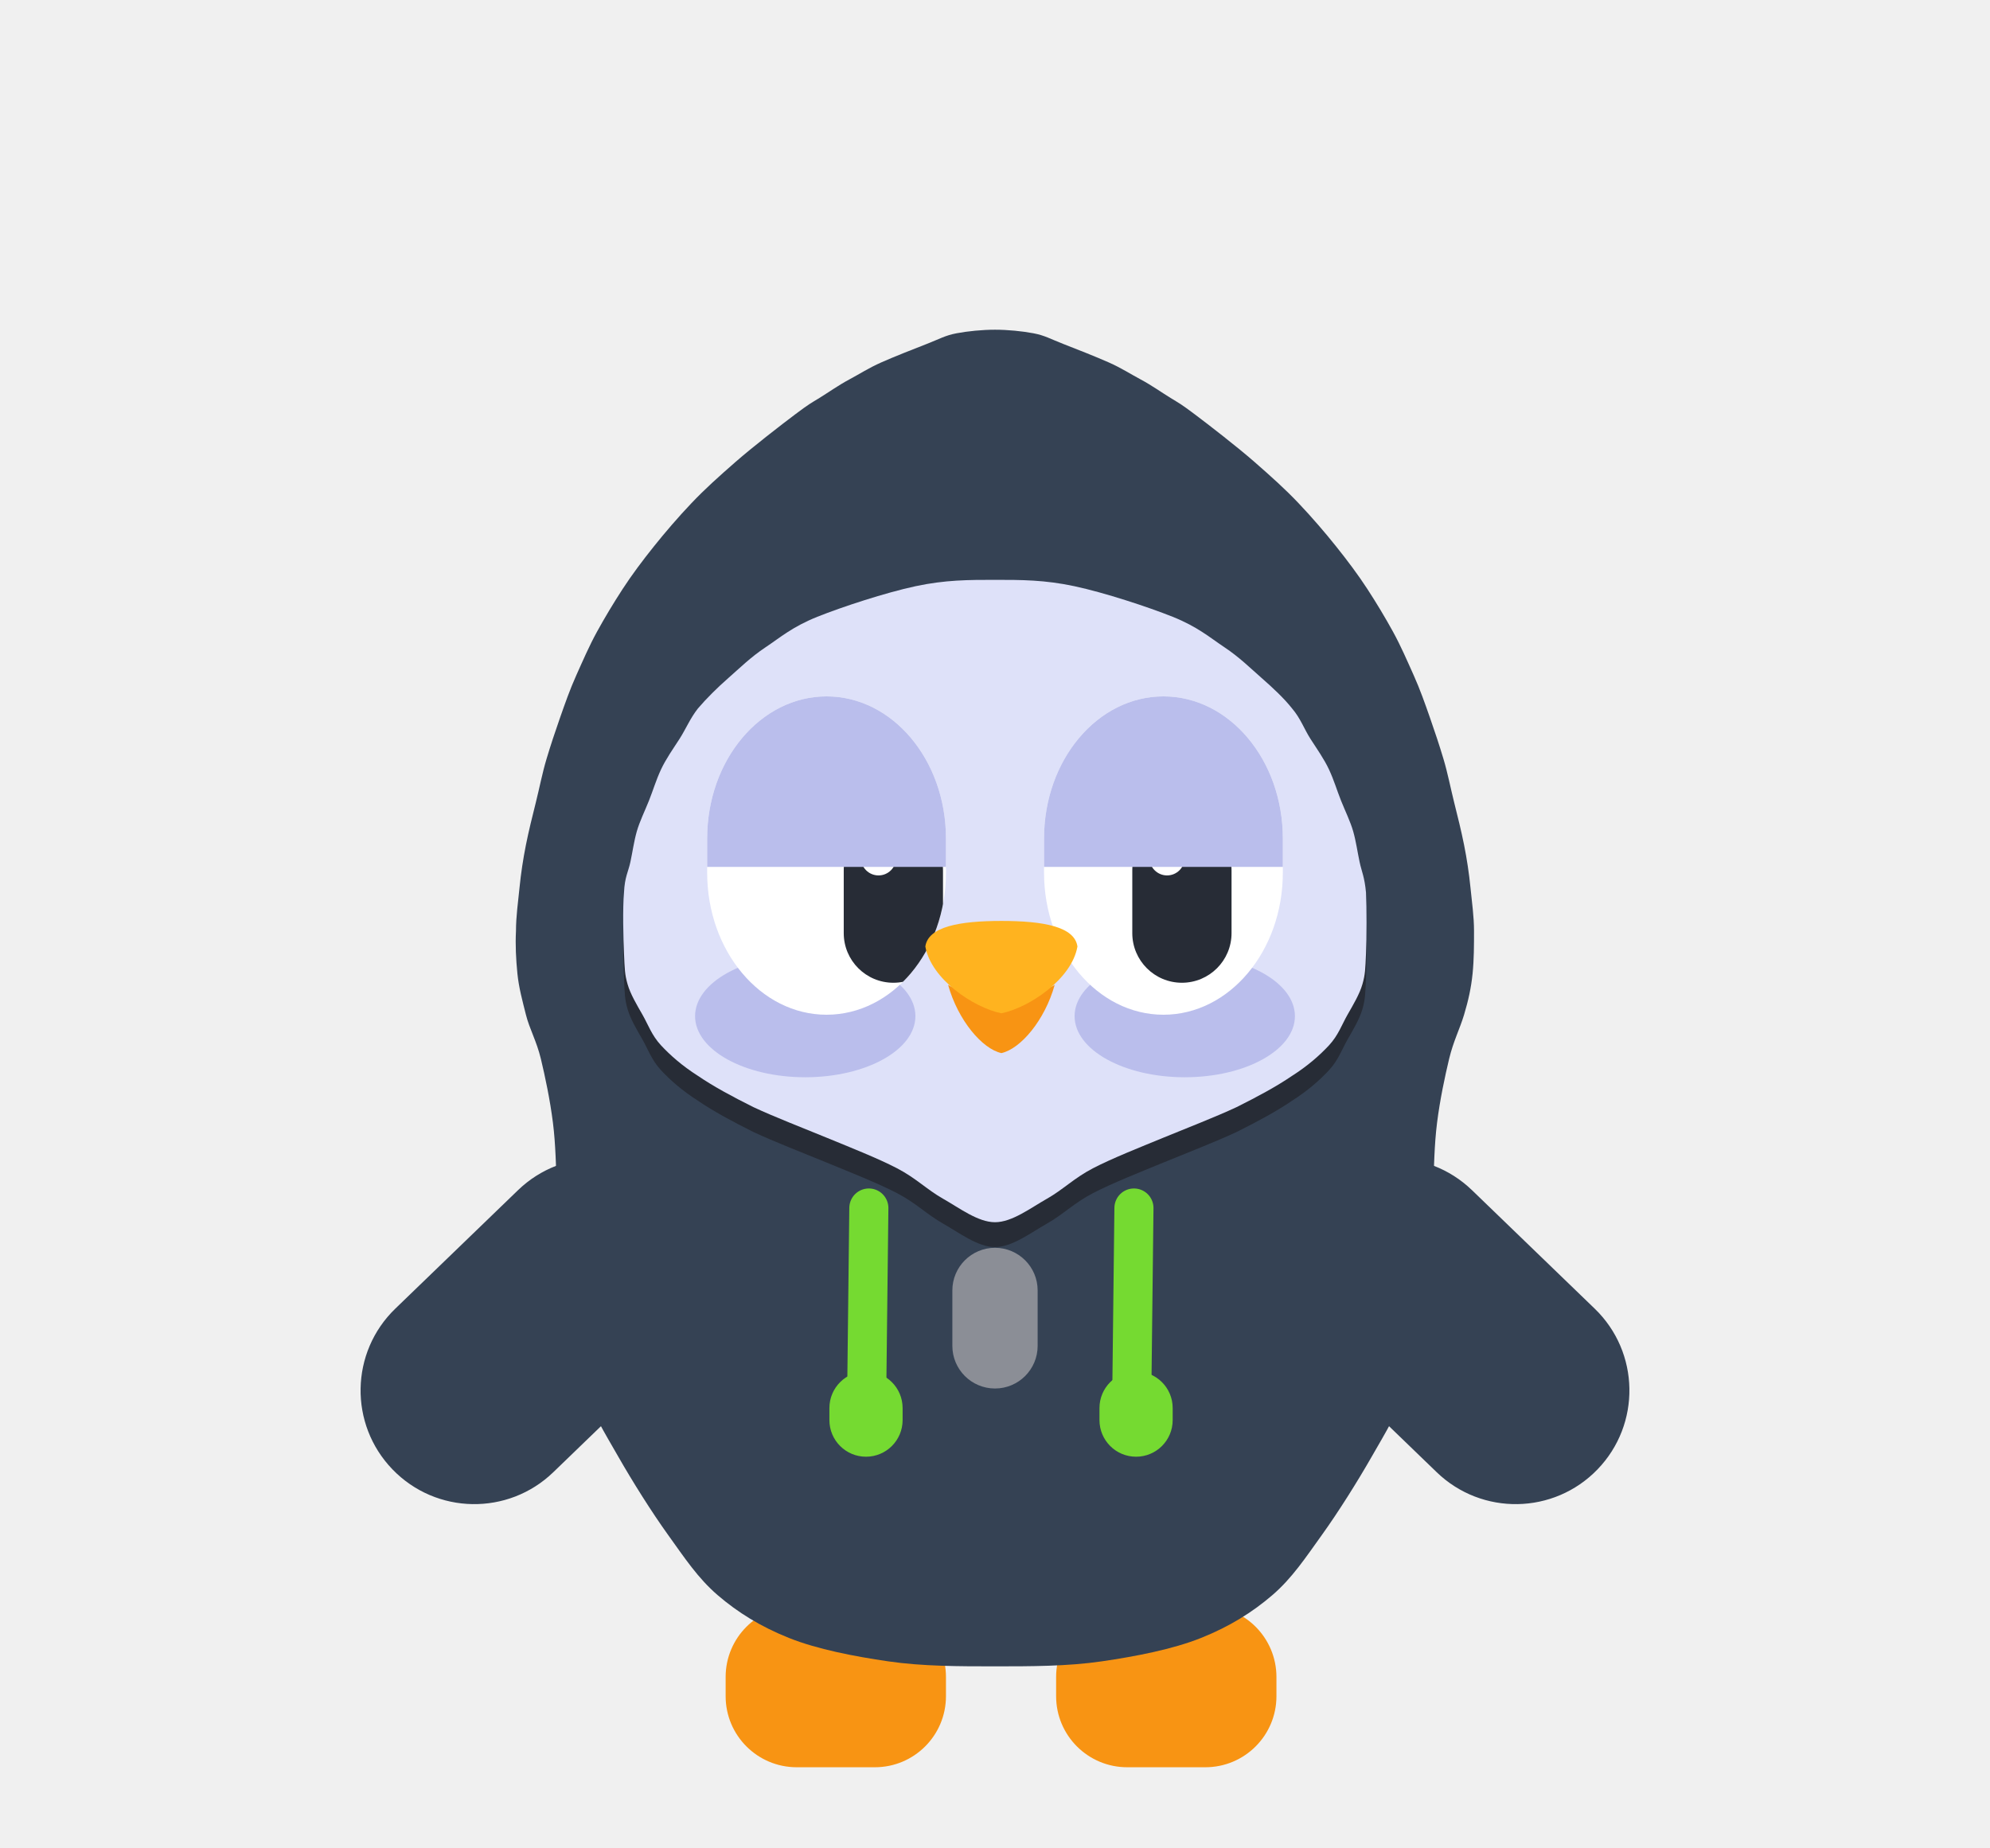
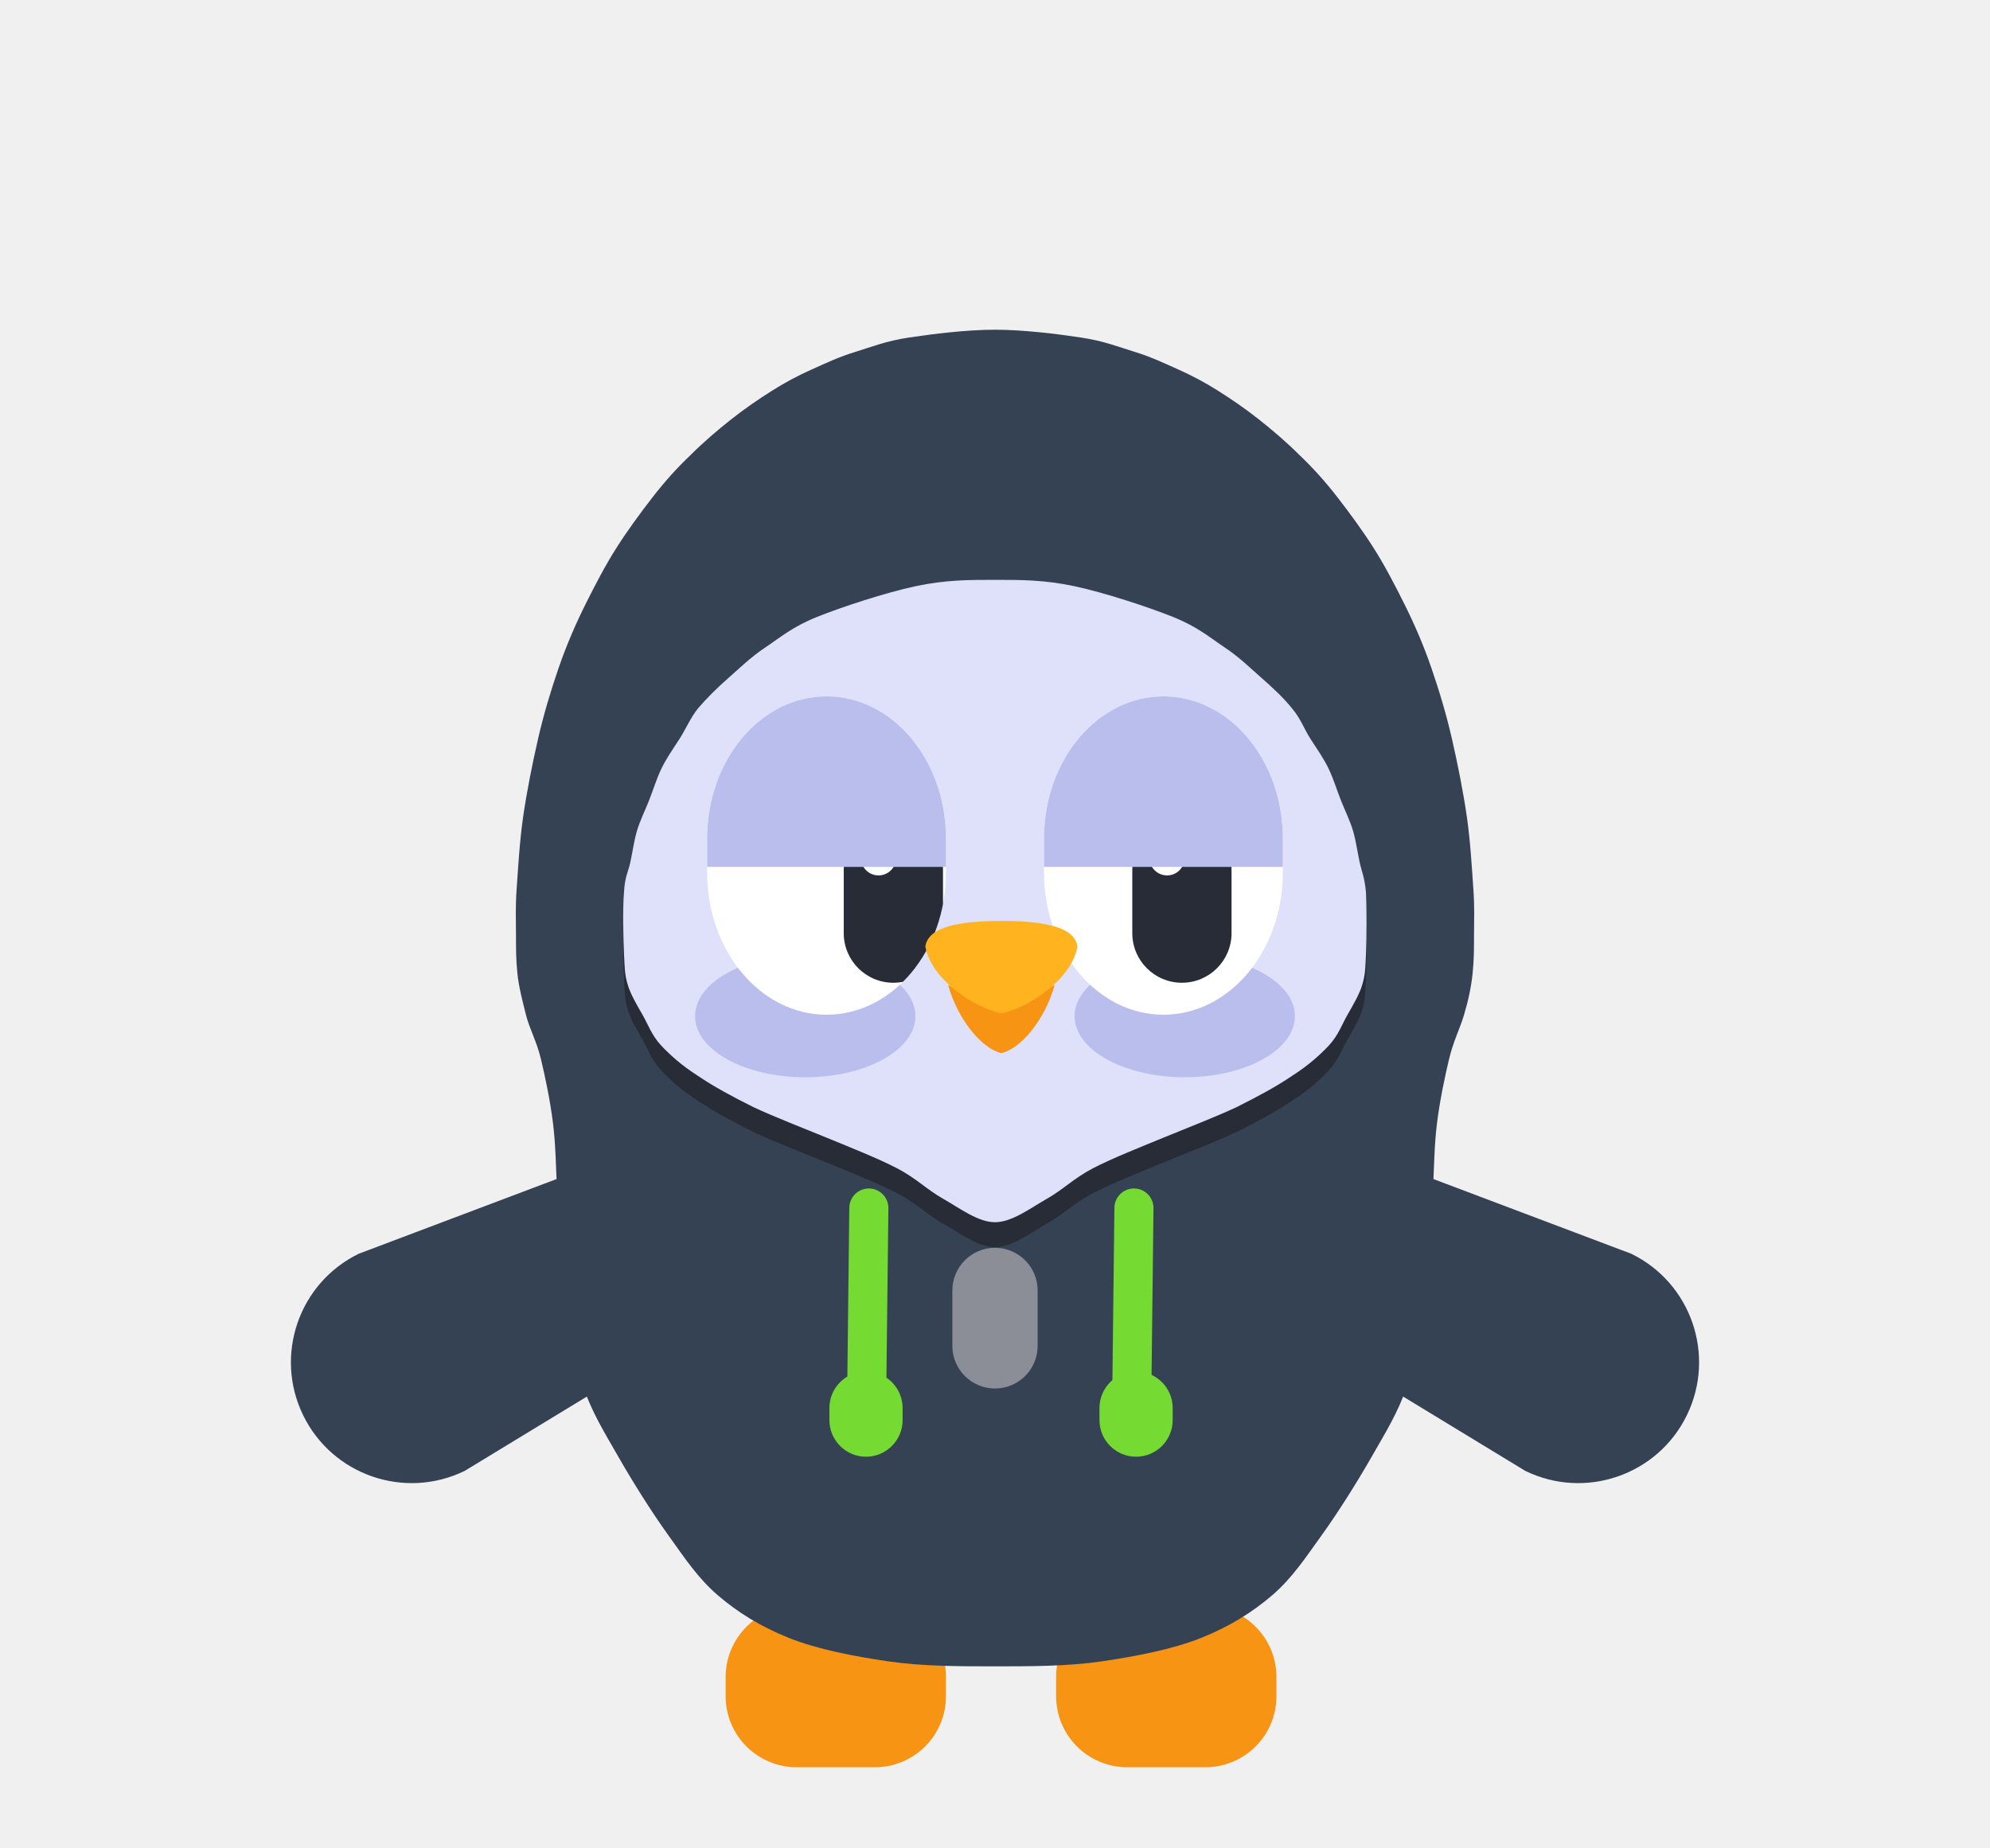
<svg xmlns="http://www.w3.org/2000/svg" viewBox="-40 -40 280 260" aria-hidden="true">
  <style>
  .byte-twinkle { transform-box: fill-box; transform-origin: center; animation: byte-twinkle 1.6s ease-in-out infinite }
  @keyframes byte-twinkle { 0%,100% { transform: scale(1) rotate(0) } 50% { transform: scale(.7) rotate(20deg) } }
  .byte-float { animation: byte-float 2.4s ease-in-out infinite }
  @keyframes byte-float { 0%,100% { transform: translateY(0) } 50% { transform: translateY(-4px) } }
  .byte-smoke { animation: byte-smoke 1.8s ease-out infinite }
  @keyframes byte-smoke { 0% { opacity: 0; transform: translateY(6px) } 25% { opacity: 1 } 100% { opacity: 0; transform: translateY(-10px) } }
  .byte-tear { animation: byte-tear 1.8s ease-in infinite }
  .byte-tear + .byte-tear { animation-delay: .6s }
  @keyframes byte-tear { 0% { opacity: 0; transform: translateY(0) } 15% { opacity: 1; transform: translateY(2px) }
    80% { opacity: 1; transform: translateY(14px) } 100% { opacity: 0; transform: translateY(18px) } }
  .byte-pop { transform-box: fill-box; transform-origin: center; animation: byte-pop .32s cubic-bezier(.34,1.56,.64,1) both }
  @keyframes byte-pop { from { opacity: 0; transform: scale(.4) } to { opacity: 1; transform: scale(1) } }
  .byte-rise { animation: byte-rise .34s cubic-bezier(.34,1.56,.64,1) both }
  @keyframes byte-rise { from { opacity: 0; transform: translateY(14px) } to { opacity: 1; transform: translateY(0) } }
  .byte-dot { transform-box: fill-box; transform-origin: center; animation: byte-dot 1.2s ease-in-out infinite }
  @keyframes byte-dot { 0%,100% { opacity: .45; transform: scale(.85) } 50% { opacity: 1; transform: scale(1) } }
  .byte-string { transform-box: fill-box; transform-origin: 50% 0 }
  .byte-sway .byte-string { animation: byte-sway 3.2s ease-in-out infinite }
  .byte-sway .byte-string + .byte-string { animation-delay: -1.1s }
  @keyframes byte-sway { 0%,100% { transform: rotate(2deg) } 50% { transform: rotate(-2deg) } }
  .byte-swing .byte-string { animation: byte-swing .9s ease-out 2 }
  .byte-swing .byte-string + .byte-string { animation-delay: .06s }
  @keyframes byte-swing { 0% { transform: rotate(0) } 20% { transform: rotate(11deg) } 45% { transform: rotate(-8deg) }
    70% { transform: rotate(4deg) } 100% { transform: rotate(0) } }
  @media (prefers-reduced-motion: reduce) {
    .byte-twinkle, .byte-float, .byte-smoke, .byte-tear, .byte-string, .byte-pop, .byte-rise, .byte-dot { animation: none !important }
    .byte-tear { transform: translateY(2px) }
  }
</style>
  <defs>
    <clipPath id="eyeL-R0">
      <rect x="59.5" y="58" width="33.6" height="44.8" rx="16.8" ry="20" />
    </clipPath>
    <clipPath id="eyeR-R0">
      <rect x="106.9" y="58" width="33.6" height="44.8" rx="16.8" ry="20" />
    </clipPath>
  </defs>
  <g>
    <g transform="translate(44 139)">
-       <g transform="rotate(-44)">
-         <rect x="-40" y="-16" width="56" height="32" rx="16" fill="#354254" />
+       <g transform="rotate(-26)">
+         <path d="M14 -13 L-29 -17 A17 17 0 0 0 -29 17 L14 13 A13 13 0 0 0 14 -13 Z" fill="#354254" />
      </g>
    </g>
  </g>
  <g transform="translate(200 0) scale(-1 1)">
    <g transform="translate(44 139)">
-       <g transform="rotate(-44)">
-         <rect x="-40" y="-16" width="56" height="32" rx="16" fill="#354254" />
+       <g transform="rotate(-26)">
+         <path d="M14 -13 L-29 -17 A17 17 0 0 0 -29 17 L14 13 A13 13 0 0 0 14 -13 Z" fill="#354254" />
      </g>
    </g>
  </g>
  <g fill="#F89413">
    <rect x="62.1" y="186" width="31" height="22.7" rx="10" />
    <rect x="108.6" y="186" width="31" height="22.7" rx="10" />
  </g>
-   <path fill="#354254" d="M100.0 6.4 C101.8 6.4 103.8 6.6 105.4 6.9 C107.0 7.2 107.8 7.7 109.6 8.4 C111.4 9.1 114.2 10.2 116.0 11.0 C117.8 11.8 119.0 12.6 120.5 13.4 C122.0 14.2 123.4 15.2 124.7 16.0 C126.0 16.8 126.1 16.8 128.1 18.3 C130.1 19.8 134.1 22.9 136.5 25.0 C138.9 27.1 140.8 28.8 142.7 30.8 C144.6 32.8 146.4 34.9 148.0 36.9 C149.6 38.9 151.1 40.9 152.4 42.9 C153.7 44.9 154.9 46.9 156.0 48.9 C157.1 50.9 158.0 53.0 158.9 55.0 C159.8 57.0 160.5 59.0 161.2 61.0 C161.9 63.0 162.5 64.8 163.1 66.8 C163.7 68.8 164.1 70.9 164.6 72.9 C165.1 74.9 165.6 76.9 166.0 78.9 C166.4 80.9 166.7 82.9 166.9 84.9 C167.1 86.9 167.4 89.0 167.4 91.0 C167.4 93.0 167.4 95.0 167.2 97.0 C167.0 99.0 166.6 100.8 166.0 102.8 C165.4 104.8 164.5 106.5 163.9 109.0 C163.3 111.5 162.6 114.8 162.2 118.0 C161.8 121.2 161.8 124.0 161.6 128.0 C161.4 132.0 161.6 137.5 161.0 142.0 C160.4 146.5 159.3 151.2 158.0 155.0 C156.7 158.8 155.0 161.5 153.0 165.0 C151.0 168.5 148.3 172.8 146.0 176.0 C143.7 179.2 141.8 182.1 139.0 184.5 C136.2 186.9 133.0 188.9 129.0 190.5 C125.0 192.1 119.8 193.1 115.0 193.8 C110.2 194.5 105.0 194.5 100.0 194.5 C95.0 194.5 89.8 194.5 85.0 193.8 C80.2 193.1 75.0 192.1 71.0 190.5 C67.0 188.9 63.8 186.9 61.0 184.5 C58.2 182.1 56.3 179.2 54.0 176.0 C51.7 172.8 49.0 168.5 47.0 165.0 C45.0 161.5 43.3 158.8 42.0 155.0 C40.7 151.2 39.6 146.5 39.0 142.0 C38.4 137.5 38.6 132.0 38.4 128.0 C38.2 124.0 38.2 121.2 37.8 118.0 C37.4 114.8 36.7 111.5 36.1 109.0 C35.5 106.5 34.5 104.8 34.0 102.8 C33.5 100.8 33.0 99.0 32.8 97.0 C32.6 95.0 32.5 93.0 32.6 91.0 C32.6 89.0 32.9 86.9 33.1 84.9 C33.3 82.9 33.6 80.9 34.0 78.9 C34.4 76.9 34.9 74.9 35.4 72.9 C35.9 70.9 36.3 68.8 36.9 66.8 C37.5 64.8 38.1 63.0 38.8 61.0 C39.5 59.0 40.2 57.0 41.1 55.0 C42.0 53.0 42.9 50.9 44.0 48.9 C45.1 46.9 46.3 44.9 47.6 42.9 C48.9 40.9 50.4 38.9 52.0 36.9 C53.6 34.9 55.4 32.8 57.3 30.8 C59.2 28.8 61.1 27.1 63.5 25.0 C65.9 22.9 69.9 19.8 71.9 18.3 C73.9 16.8 74.0 16.8 75.3 16.0 C76.6 15.2 78.0 14.2 79.5 13.4 C81.0 12.6 82.2 11.8 84.0 11.0 C85.8 10.2 88.6 9.1 90.4 8.4 C92.2 7.7 93.0 7.2 94.6 6.9 C96.2 6.6 98.2 6.4 100.0 6.4 Z" />
+   <path fill="#354254" d="M100.0 6.4 C104.0 6.4 108.8 7.0 112.1 7.5 C115.4 8.0 117.3 8.8 119.6 9.5 C121.9 10.2 123.8 11.1 125.8 12.0 C127.8 12.9 129.5 13.8 131.4 15.0 C133.3 16.2 135.2 17.5 137.1 19.0 C139.0 20.5 141.0 22.2 142.8 24.0 C144.7 25.8 146.5 27.8 148.2 30.0 C149.9 32.2 151.6 34.5 153.2 37.0 C154.8 39.5 156.2 42.2 157.6 45.0 C159.0 47.8 160.3 50.8 161.4 54.0 C162.5 57.2 163.5 60.5 164.3 64.0 C165.1 67.5 165.9 71.5 166.4 75.0 C166.9 78.5 167.1 82.2 167.3 85.0 C167.5 87.8 167.4 89.5 167.4 91.5 C167.4 93.5 167.4 95.1 167.2 97.0 C167.0 98.9 166.6 100.8 166.0 102.8 C165.4 104.8 164.5 106.5 163.9 109.0 C163.3 111.5 162.6 114.8 162.2 118.0 C161.8 121.2 161.8 124.0 161.6 128.0 C161.4 132.0 161.6 137.5 161.0 142.0 C160.4 146.5 159.3 151.2 158.0 155.0 C156.7 158.8 155.0 161.5 153.0 165.0 C151.0 168.5 148.3 172.8 146.0 176.0 C143.7 179.2 141.8 182.1 139.0 184.5 C136.2 186.9 133.0 188.9 129.0 190.5 C125.0 192.1 119.8 193.1 115.0 193.8 C110.2 194.5 105.0 194.5 100.0 194.5 C95.0 194.5 89.8 194.5 85.0 193.8 C80.2 193.1 75.0 192.1 71.0 190.5 C67.0 188.9 63.8 186.9 61.0 184.5 C58.2 182.1 56.3 179.2 54.0 176.0 C51.7 172.8 49.0 168.5 47.0 165.0 C45.0 161.5 43.3 158.8 42.0 155.0 C40.7 151.2 39.6 146.5 39.0 142.0 C38.4 137.5 38.6 132.0 38.4 128.0 C38.2 124.0 38.2 121.2 37.8 118.0 C37.4 114.8 36.7 111.5 36.1 109.0 C35.5 106.5 34.5 104.8 34.0 102.8 C33.5 100.8 33.0 98.9 32.8 97.0 C32.6 95.1 32.6 93.5 32.6 91.5 C32.6 89.5 32.5 87.8 32.7 85.0 C32.9 82.2 33.1 78.5 33.6 75.0 C34.1 71.5 34.9 67.5 35.7 64.0 C36.5 60.5 37.5 57.2 38.6 54.0 C39.7 50.8 41.0 47.8 42.4 45.0 C43.8 42.2 45.2 39.5 46.8 37.0 C48.4 34.5 50.1 32.2 51.8 30.0 C53.5 27.8 55.3 25.8 57.2 24.0 C59.0 22.2 61.0 20.5 62.9 19.0 C64.8 17.5 66.7 16.2 68.6 15.0 C70.5 13.8 72.2 12.9 74.2 12.0 C76.2 11.1 78.1 10.2 80.4 9.5 C82.7 8.8 84.6 8.0 87.9 7.5 C91.2 7.0 96.0 6.4 100.0 6.4 Z" />
  <path fill="#272C36" transform="translate(0 3.5)" d="M100.0 41.6 C103.7 41.6 107.0 41.6 111.2 42.5 C115.4 43.4 121.5 45.4 125.0 46.8 C128.5 48.2 130.2 49.7 132.3 51.1 C134.4 52.5 135.9 54.0 137.5 55.4 C139.1 56.8 140.7 58.3 141.8 59.7 C143.0 61.1 143.5 62.6 144.4 64.0 C145.3 65.4 146.3 66.8 147.0 68.3 C147.7 69.8 148.1 71.2 148.7 72.7 C149.3 74.2 150.0 75.6 150.4 77.0 C150.8 78.4 151.0 79.9 151.3 81.3 C151.6 82.7 152.0 83.4 152.2 85.6 C152.3 87.8 152.3 92.0 152.2 94.2 C152.1 96.4 152.1 97.1 151.7 98.5 C151.3 99.9 150.4 101.4 149.6 102.8 C148.8 104.2 148.3 105.7 147.0 107.1 C145.7 108.5 144.0 110.0 141.8 111.4 C139.6 112.9 137.0 114.3 134.0 115.8 C131.0 117.2 127.1 118.7 123.7 120.1 C120.3 121.5 116.5 123.0 113.8 124.4 C111.1 125.8 109.6 127.4 107.3 128.7 C105.0 130.0 102.4 132.0 100.0 132.0 C97.6 132.0 95.0 130.0 92.7 128.7 C90.4 127.4 88.9 125.8 86.2 124.4 C83.5 123.0 79.7 121.5 76.3 120.1 C72.9 118.7 69.0 117.2 66.0 115.8 C63.0 114.3 60.4 112.9 58.2 111.4 C56.0 110.0 54.3 108.5 53.0 107.1 C51.7 105.7 51.2 104.2 50.4 102.8 C49.6 101.4 48.7 99.9 48.3 98.5 C47.9 97.1 47.9 96.4 47.8 94.2 C47.7 92.0 47.6 87.8 47.8 85.6 C47.9 83.4 48.4 82.7 48.7 81.3 C49.0 79.9 49.2 78.4 49.6 77.0 C50.0 75.6 50.7 74.2 51.3 72.7 C51.9 71.2 52.3 69.8 53.0 68.3 C53.7 66.8 54.7 65.4 55.6 64.0 C56.5 62.6 57.1 61.1 58.2 59.7 C59.4 58.3 60.9 56.8 62.5 55.4 C64.1 54.0 65.6 52.5 67.7 51.1 C69.8 49.7 71.5 48.2 75.0 46.8 C78.5 45.4 84.6 43.4 88.8 42.5 C93.0 41.6 96.3 41.6 100.0 41.6 Z" />
  <path fill="#DEE1F9" d="M100.0 41.6 C103.7 41.6 107.0 41.6 111.2 42.5 C115.4 43.4 121.5 45.4 125.0 46.8 C128.5 48.2 130.2 49.7 132.3 51.1 C134.4 52.5 135.9 54.0 137.5 55.4 C139.1 56.8 140.7 58.3 141.8 59.7 C143.0 61.1 143.5 62.6 144.4 64.0 C145.3 65.4 146.3 66.8 147.0 68.3 C147.7 69.8 148.1 71.2 148.7 72.7 C149.3 74.2 150.0 75.6 150.4 77.0 C150.8 78.4 151.0 79.9 151.3 81.3 C151.6 82.7 152.0 83.4 152.2 85.6 C152.3 87.8 152.3 92.0 152.2 94.2 C152.1 96.4 152.1 97.1 151.7 98.5 C151.3 99.9 150.4 101.4 149.6 102.8 C148.8 104.2 148.3 105.7 147.0 107.1 C145.7 108.5 144.0 110.0 141.8 111.4 C139.6 112.9 137.0 114.3 134.0 115.8 C131.0 117.2 127.1 118.7 123.7 120.1 C120.3 121.5 116.5 123.0 113.8 124.4 C111.1 125.8 109.6 127.4 107.3 128.7 C105.0 130.0 102.4 132.0 100.0 132.0 C97.6 132.0 95.0 130.0 92.7 128.7 C90.4 127.4 88.9 125.8 86.2 124.4 C83.5 123.0 79.7 121.5 76.3 120.1 C72.9 118.7 69.0 117.2 66.0 115.8 C63.0 114.3 60.4 112.9 58.2 111.4 C56.0 110.0 54.3 108.5 53.0 107.1 C51.7 105.7 51.2 104.2 50.4 102.8 C49.6 101.4 48.7 99.9 48.3 98.5 C47.9 97.1 47.9 96.4 47.8 94.2 C47.7 92.0 47.6 87.8 47.8 85.6 C47.9 83.4 48.4 82.7 48.7 81.3 C49.0 79.9 49.2 78.4 49.6 77.0 C50.0 75.6 50.7 74.2 51.3 72.7 C51.9 71.2 52.3 69.8 53.0 68.3 C53.7 66.8 54.7 65.4 55.6 64.0 C56.5 62.6 57.1 61.1 58.2 59.7 C59.4 58.3 60.9 56.8 62.5 55.4 C64.1 54.0 65.6 52.5 67.7 51.1 C69.8 49.7 71.5 48.2 75.0 46.8 C78.5 45.4 84.6 43.4 88.8 42.5 C93.0 41.6 96.3 41.6 100.0 41.6 Z" />
  <g fill="#BABEEC">
    <ellipse cx="73.3" cy="103" rx="15.5" ry="8.6" />
    <ellipse cx="126.7" cy="103" rx="15.5" ry="8.6" />
  </g>
  <g>
    <rect x="59.5" y="58" width="33.6" height="44.8" rx="16.8" ry="20" fill="#FFFFFF" />
    <g clip-path="url(#eyeL-R0)">
      <g transform="translate(9.4 6.5) translate(76.3 80.4) scale(0.95) translate(-76.3 -80.4)">
        <rect x="68.95" y="68.4" width="14.7" height="24" rx="7.35" fill="#272C36" />
        <circle cx="74.1" cy="73.9" r="2.6" fill="#FFFFFF" />
      </g>
      <rect x="41.3" y="102.8" width="70" height="70" fill="#DEE1F9" />
      <rect x="41.3" y="12" width="70" height="70" fill="#BABEEC" transform="rotate(0 76.3 82)" />
    </g>
  </g>
  <g>
    <rect x="106.9" y="58" width="33.6" height="44.8" rx="16.8" ry="20" fill="#FFFFFF" />
    <g clip-path="url(#eyeR-R0)">
      <g transform="translate(2.6 6.5) translate(123.7 80.4) scale(0.95) translate(-123.7 -80.4)">
        <rect x="116.35" y="68.4" width="14.7" height="24" rx="7.35" fill="#272C36" />
        <circle cx="121.5" cy="73.9" r="2.6" fill="#FFFFFF" />
      </g>
      <rect x="88.7" y="102.8" width="70" height="70" fill="#DEE1F9" />
      <rect x="88.7" y="12" width="70" height="70" fill="#BABEEC" transform="rotate(0 123.7 82)" />
    </g>
  </g>
  <g transform="translate(0 98.8) scale(1 1) translate(0 -98.8)" opacity="0">
    <path d="M92.5 98.8 C95 98.5 106.8 98.5 109.3 98.8 C108.6 103.6 105 107.6 100.9 107.9 C96.8 107.6 93.2 103.6 92.5 98.8 Z" fill="#272C36" />
    <ellipse cx="100.9" cy="105.4" rx="5" ry="2.4" fill="#FA779B" />
  </g>
  <path d="M93.4 98.6 C96.6 100.6 105.2 100.6 108.4 98.6 C107 103.6 103.6 107.6 100.9 108.2 C98.2 107.6 94.8 103.6 93.4 98.6 Z" fill="#F89413" transform="translate(0 0)" />
  <path d="M90.2 93.2 C90.6 90.4 95 89.6 100.9 89.6 C106.8 89.6 111.2 90.4 111.6 93.2 C110.8 97.8 104.8 101.8 100.9 102.6 C97 101.8 91 97.8 90.2 93.2 Z" fill="#FFB31F" />
  <g>
    <g class="byte-string">
      <path d="M82.25 130 L81.95 156" stroke="#75DA31" stroke-width="5.5" stroke-linecap="round" fill="none" />
      <rect x="76.7" y="153" width="10.3" height="12" rx="5.15" fill="#75DA31" />
    </g>
    <g class="byte-string">
      <path d="M119.55 130 L119.25 156" stroke="#75DA31" stroke-width="5.5" stroke-linecap="round" fill="none" />
      <rect x="114.7" y="153" width="10.3" height="12" rx="5.15" fill="#75DA31" />
    </g>
  </g>
  <rect x="94" y="135.6" width="12" height="19.8" rx="6" fill="#8B8E96" />
</svg>
